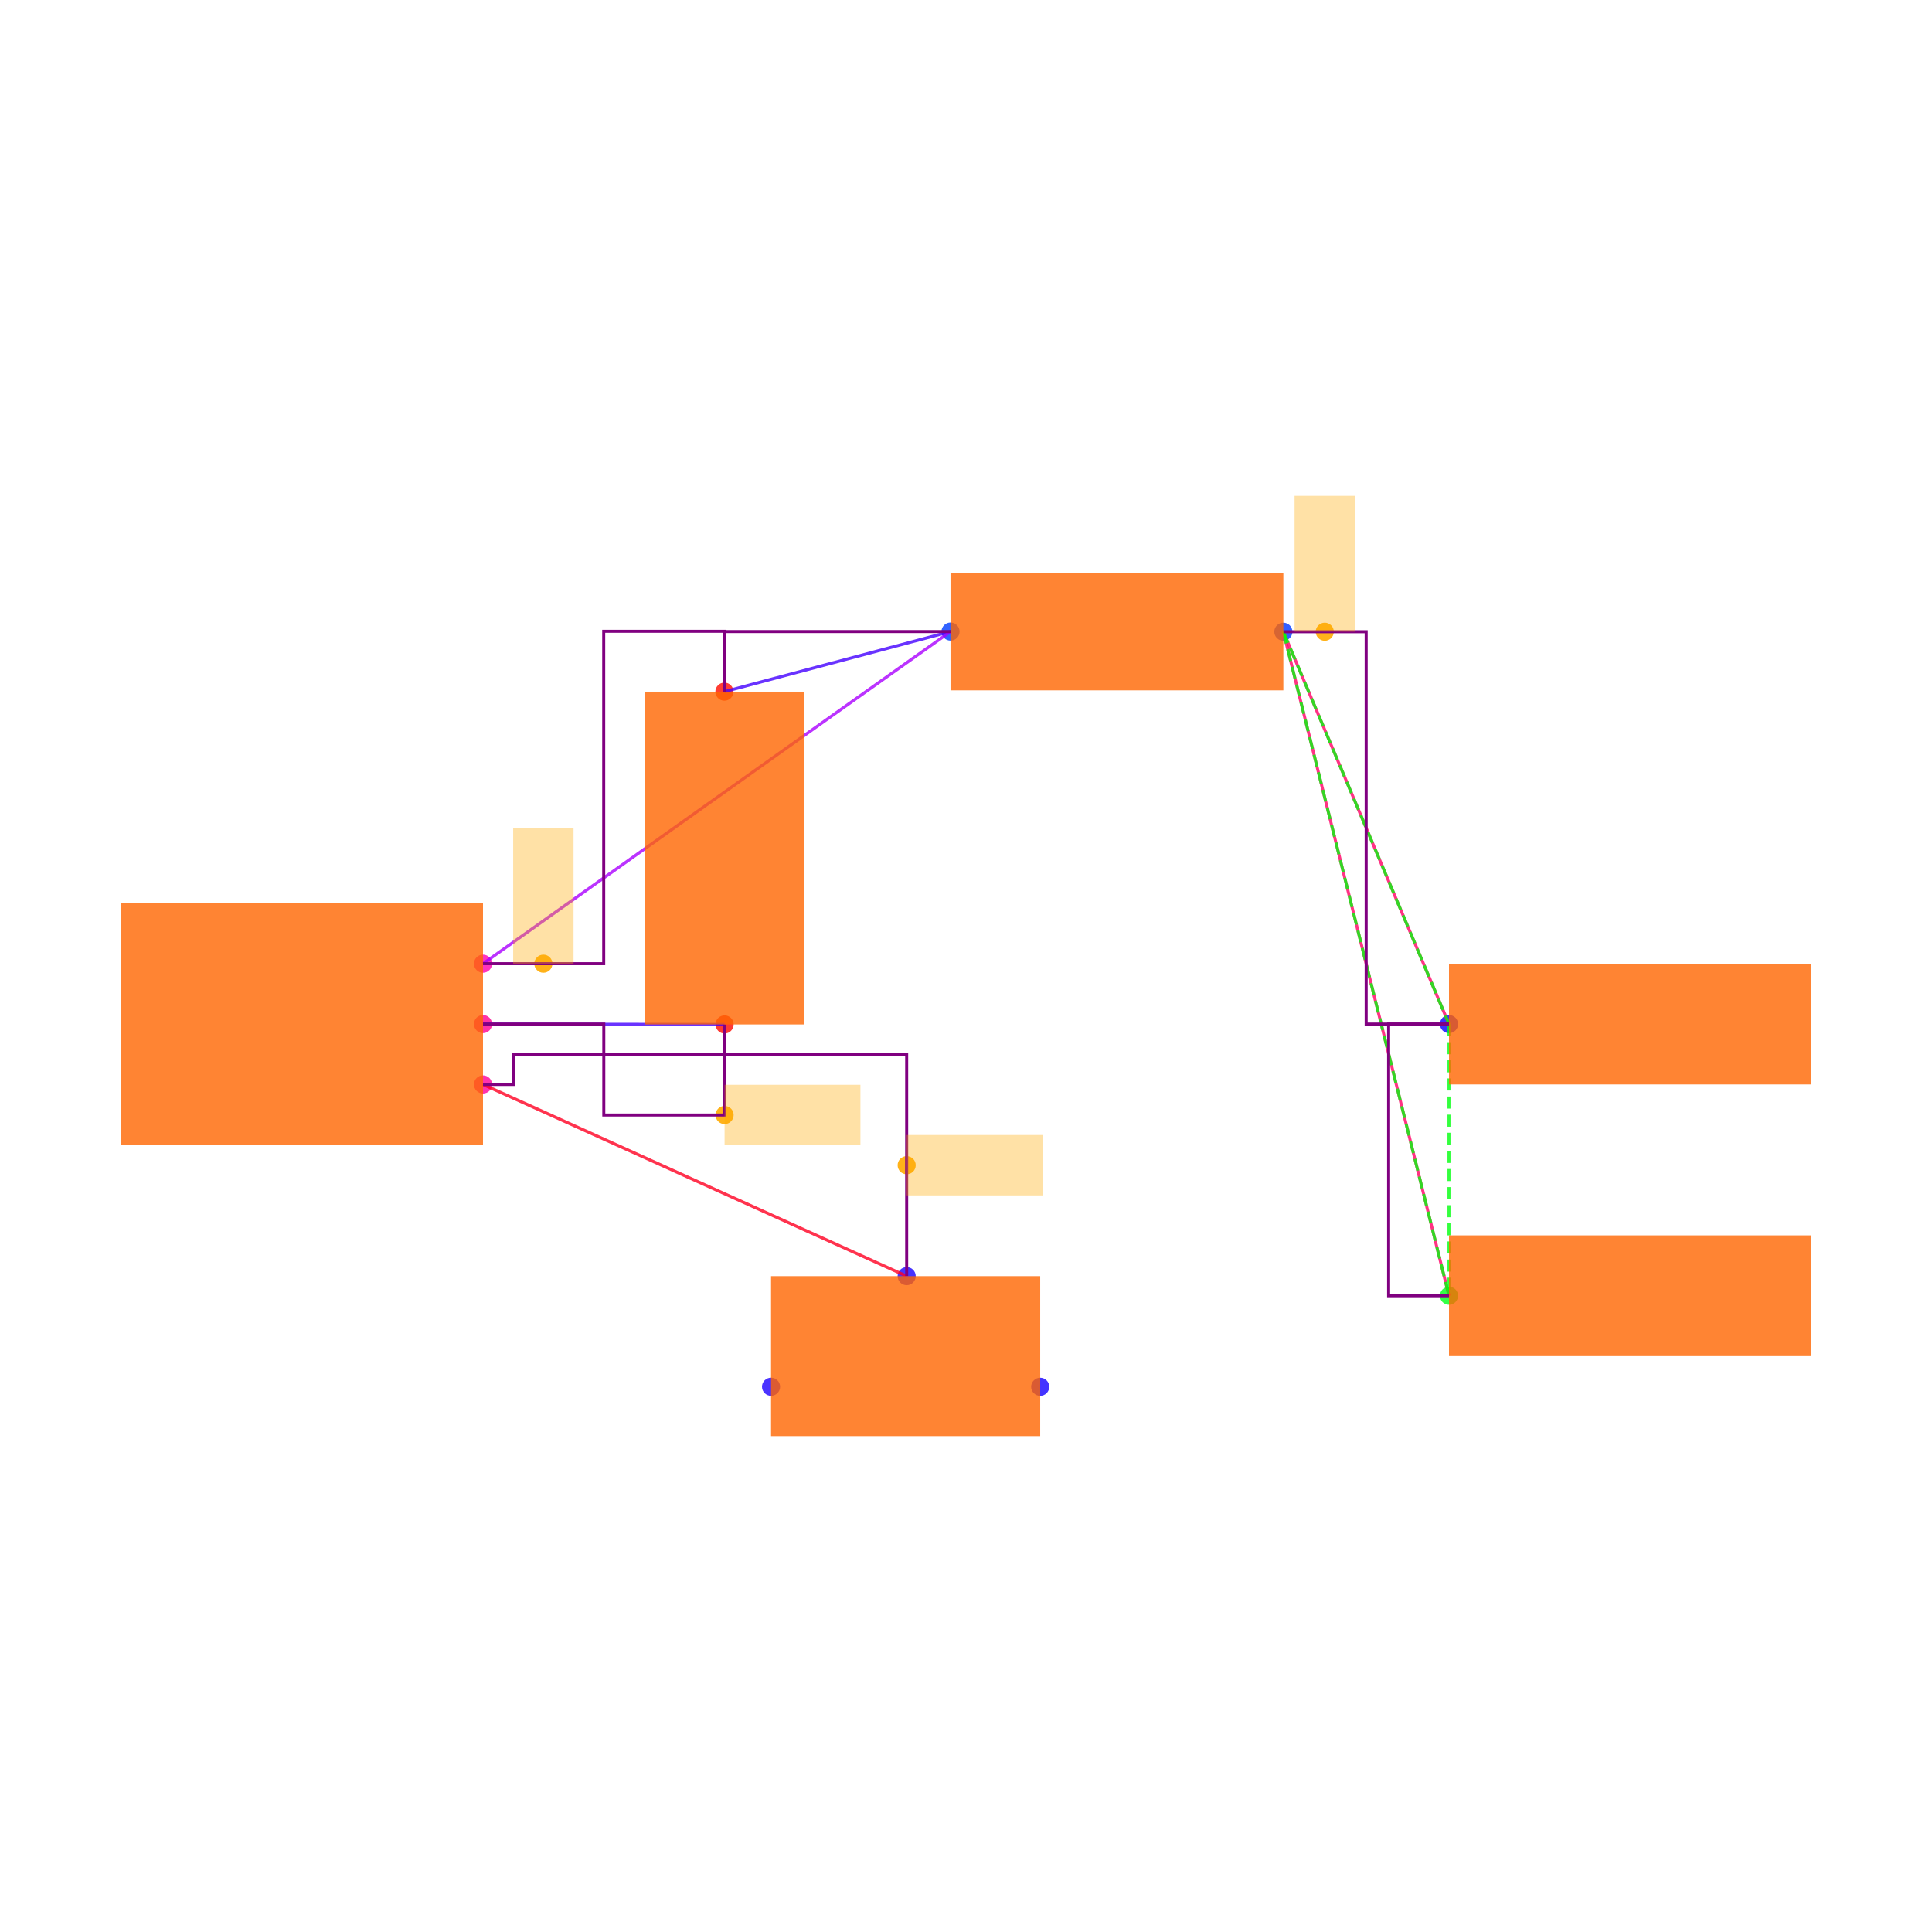
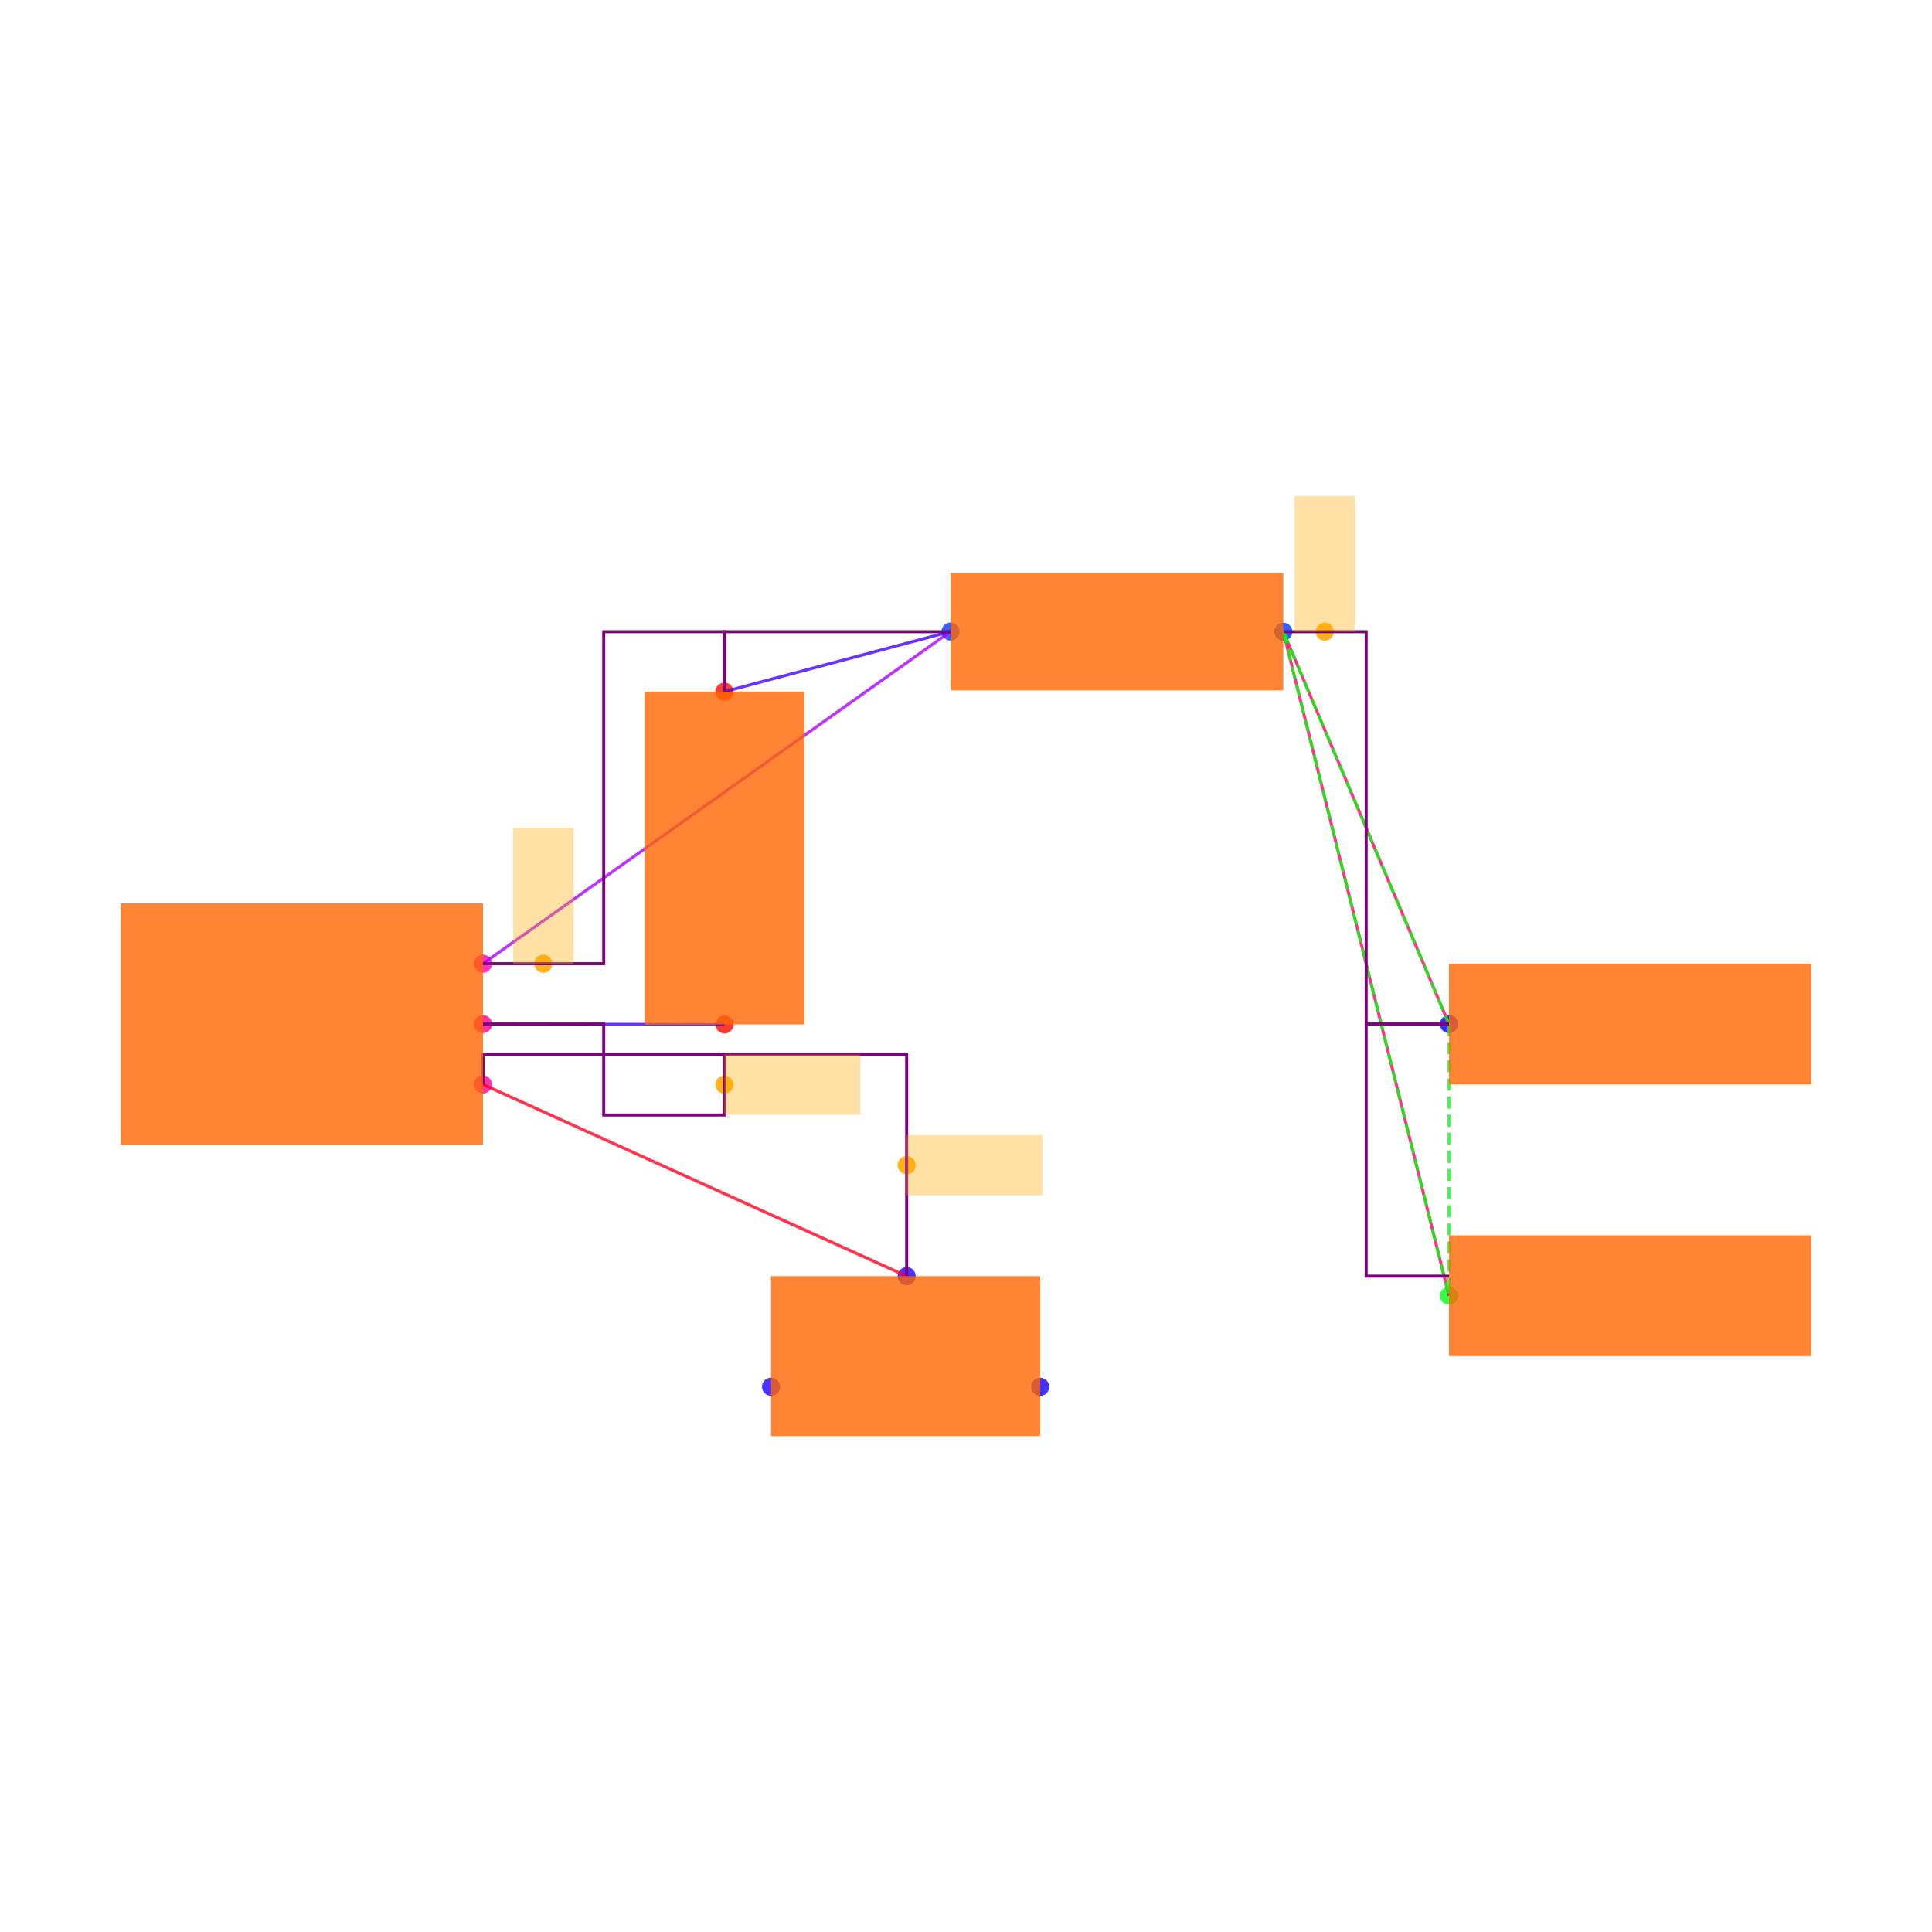
<svg xmlns="http://www.w3.org/2000/svg" width="640" height="640" viewBox="0 0 640 640">
  <rect width="100%" height="100%" fill="white" />
  <g>
    <circle data-type="point" data-label="U1.6 x+" data-x="0.6000000000000001" data-y="-0.2" cx="160" cy="359.238" r="3" fill="hsl(324, 100%, 50%, 0.8)" />
  </g>
  <g>
    <circle data-type="point" data-label="U1.8 x+" data-x="0.6000000000000001" data-y="0" cx="160" cy="339.238" r="3" fill="hsl(326, 100%, 50%, 0.8)" />
  </g>
  <g>
    <circle data-type="point" data-label="U1.1 x+" data-x="0.6000000000000001" data-y="0.2" cx="160" cy="319.238" r="3" fill="hsl(319, 100%, 50%, 0.8)" />
  </g>
  <g>
    <circle data-type="point" data-label="C2.1 y-" data-x="1.4002733499999995" data-y="-0.0012093000000001908" cx="240.027" cy="339.359" r="3" fill="hsl(2, 100%, 50%, 0.8)" />
  </g>
  <g>
    <circle data-type="point" data-label="C2.2 y+" data-x="1.3997266500000003" data-y="1.1012093000000003" cx="239.973" cy="229.117" r="3" fill="hsl(3, 100%, 50%, 0.8)" />
  </g>
  <g>
    <circle data-type="point" data-label="R1.1 x-" data-x="2.1487092999999997" data-y="1.3002732499999994" cx="314.871" cy="209.211" r="3" fill="hsl(226, 100%, 50%, 0.8)" />
  </g>
  <g>
    <circle data-type="point" data-label="R1.2 x+" data-x="3.2512907000000006" data-y="1.2997267500000007" cx="425.129" cy="209.265" r="3" fill="hsl(227, 100%, 50%, 0.8)" />
  </g>
  <g>
    <circle data-type="point" data-label="JP5.1 x-" data-x="3.8000000000000003" data-y="0" cx="480" cy="339.238" r="3" fill="hsl(242, 100%, 50%, 0.8)" />
  </g>
  <g>
    <circle data-type="point" data-label="JP9.1 x-" data-x="3.8000000000000003" data-y="-0.9" cx="480" cy="429.238" r="3" fill="hsl(126, 100%, 50%, 0.8)" />
  </g>
  <g>
    <circle data-type="point" data-label="JP8.1 x+" data-x="2.4458007999999998" data-y="-1.2015872704999997" cx="344.58" cy="459.397" r="3" fill="hsl(245, 100%, 50%, 0.8)" />
  </g>
  <g>
    <circle data-type="point" data-label="JP8.2 y+" data-x="2.0034928" data-y="-0.8350319000000007" cx="300.349" cy="422.741" r="3" fill="hsl(246, 100%, 50%, 0.8)" />
  </g>
  <g>
    <circle data-type="point" data-label="JP8.3 x-" data-x="1.5541992" data-y="-1.2014628704999997" cx="255.42" cy="459.384" r="3" fill="hsl(247, 100%, 50%, 0.8)" />
  </g>
  <g>
    <circle data-type="point" data-label="anchorPoint orientation: x+" data-x="2.0034928" data-y="-0.46751595000000035" cx="300.349" cy="385.99" r="3" fill="hsl(40, 100%, 50%, 0.9)" />
  </g>
  <g>
-     <circle data-type="point" data-label="anchorPoint orientation: x+" data-x="1.4002733499999995" data-y="-0.30120930000000024" cx="240.027" cy="369.359" r="3" fill="hsl(40, 100%, 50%, 0.9)" />
+     <circle data-type="point" data-label="anchorPoint orientation: x+" data-x="1.3997266500000003" data-y="-0.2006046500000001" cx="239.973" cy="359.298" r="3" fill="hsl(40, 100%, 50%, 0.9)" />
  </g>
  <g>
    <circle data-type="point" data-label="anchorPoint orientation: y+" data-x="0.7999316625000001" data-y="0.2" cx="179.993" cy="319.238" r="3" fill="hsl(40, 100%, 50%, 0.9)" />
  </g>
  <g>
    <circle data-type="point" data-label="anchorPoint orientation: y+" data-x="3.3884680250000008" data-y="1.2997267500000007" cx="438.847" cy="209.265" r="3" fill="hsl(40, 100%, 50%, 0.9)" />
  </g>
  <g>
    <polyline data-points="1.4002733499999995,-0.0012093000000001908 0.6000000000000001,0" data-type="line" data-label="" points="240.027,339.359 160,339.238" fill="none" stroke="hsl(256, 100%, 50%, 0.8)" stroke-width="1" />
  </g>
  <g>
    <polyline data-points="1.3997266500000003,1.1012093000000003 2.1487092999999997,1.3002732499999994" data-type="line" data-label="" points="239.973,229.117 314.871,209.211" fill="none" stroke="hsl(256, 100%, 50%, 0.8)" stroke-width="1" />
  </g>
  <g>
    <polyline data-points="2.1487092999999997,1.3002732499999994 0.6000000000000001,0.2" data-type="line" data-label="" points="314.871,209.211 160,319.238" fill="none" stroke="hsl(280, 100%, 50%, 0.8)" stroke-width="1" />
  </g>
  <g>
    <polyline data-points="3.8000000000000003,0 3.2512907000000006,1.2997267500000007" data-type="line" data-label="" points="480,339.238 425.129,209.265" fill="none" stroke="hsl(336, 100%, 50%, 0.8)" stroke-width="1" />
  </g>
  <g>
    <polyline data-points="3.8000000000000003,-0.9 3.2512907000000006,1.2997267500000007" data-type="line" data-label="" points="480,429.238 425.129,209.265" fill="none" stroke="hsl(336, 100%, 50%, 0.8)" stroke-width="1" />
  </g>
  <g>
    <polyline data-points="2.0034928,-0.8350319000000007 0.6000000000000001,-0.2" data-type="line" data-label="" points="300.349,422.741 160,359.238" fill="none" stroke="hsl(352, 100%, 50%, 0.8)" stroke-width="1" />
  </g>
  <g>
    <polyline data-points="3.2512907000000006,1.2997267500000007 3.8000000000000003,0" data-type="line" data-label="" points="425.129,209.265 480,339.238" fill="none" stroke="hsl(123, 100%, 50%, 0.8)" stroke-width="1" stroke-dasharray="4 2" />
  </g>
  <g>
    <polyline data-points="3.2512907000000006,1.2997267500000007 3.8000000000000003,-0.9" data-type="line" data-label="" points="425.129,209.265 480,429.238" fill="none" stroke="hsl(123, 100%, 50%, 0.8)" stroke-width="1" stroke-dasharray="4 2" />
  </g>
  <g>
    <polyline data-points="3.8000000000000003,0 3.8000000000000003,-0.9" data-type="line" data-label="" points="480,339.238 480,429.238" fill="none" stroke="hsl(123, 100%, 50%, 0.8)" stroke-width="1" stroke-dasharray="4 2" />
  </g>
  <g>
-     <polyline data-points="1.4002733499999995,-0.0012093000000001908 1.4002733499999995,-0.30120930000000024 1.0001366749999998,-0.30120930000000024 1.0001366749999998,0 0.6000000000000001,0" data-type="line" data-label="" points="240.027,339.359 240.027,369.359 200.014,369.359 200.014,339.238 160,339.238" fill="none" stroke="purple" stroke-width="1" />
+     <polyline data-points="1.3997266500000003,-0.1 1.3997266500000003,-0.30120930000000024 0.9998633250000002,-0.30120930000000024 0.9998633250000002,0 0.6000000000000001,0" data-type="line" data-label="" points="239.973,349.238 239.973,369.359 199.986,369.359 199.986,339.238 160,339.238" fill="none" stroke="purple" stroke-width="1" />
  </g>
  <g>
-     <polyline data-points="2.1487092999999997,1.3002732499999994 1.3997266500000003,1.3002732499999994 1.3997266500000003,1.1012093000000003" data-type="line" data-label="" points="314.871,209.211 239.973,209.211 239.973,229.117" fill="none" stroke="purple" stroke-width="1" />
+     <polyline data-points="2.1487092999999997,1.2997267500000007 1.3997266500000003,1.2997267500000007 1.3997266500000003,1.1012093000000003" data-type="line" data-label="" points="314.871,209.265 239.973,209.265 239.973,229.117" fill="none" stroke="purple" stroke-width="1" />
  </g>
  <g>
-     <polyline data-points="0.6000000000000001,0.2 0.9998633250000002,0.2 0.9998633250000002,1.3012093000000002 1.3997266500000003,1.3012093000000002 1.3997266500000003,1.1012093000000003" data-type="line" data-label="" points="160,319.238 199.986,319.238 199.986,209.117 239.973,209.117 239.973,229.117" fill="none" stroke="purple" stroke-width="1" />
+     <polyline data-points="0.6000000000000001,0.2 0.9998633250000002,0.2 0.9998633250000002,1.2997267500000007 1.3997266500000003,1.2997267500000007 1.3997266500000003,1.1012093000000003" data-type="line" data-label="" points="160,319.238 199.986,319.238 199.986,209.265 239.973,209.265 239.973,229.117" fill="none" stroke="purple" stroke-width="1" />
  </g>
  <g>
-     <polyline data-points="3.8000000000000003,-0.9 3.6000000000000005,-0.9 3.6000000000000005,0 3.8000000000000003,0" data-type="line" data-label="" points="480,429.238 460,429.238 460,339.238 480,339.238" fill="none" stroke="purple" stroke-width="1" />
+     <polyline data-points="3.8000000000000003,-0.8350319000000007 3.5256453500000005,-0.8350319000000007 3.5256453500000005,0 3.8000000000000003,0" data-type="line" data-label="" points="480,422.741 452.565,422.741 452.565,339.238 480,339.238" fill="none" stroke="purple" stroke-width="1" />
  </g>
  <g>
    <polyline data-points="3.2512907000000006,1.2997267500000007 3.5256453500000005,1.2997267500000007 3.5256453500000005,0 3.8000000000000003,0" data-type="line" data-label="" points="425.129,209.265 452.565,209.265 452.565,339.238 480,339.238" fill="none" stroke="purple" stroke-width="1" />
  </g>
  <g>
-     <polyline data-points="2.0034928,-0.8350319000000007 2.0034928,-0.1 0.7000000000000001,-0.1 0.7000000000000001,-0.2 0.6000000000000001,-0.2" data-type="line" data-label="" points="300.349,422.741 300.349,349.238 170,349.238 170,359.238 160,359.238" fill="none" stroke="purple" stroke-width="1" />
+     <polyline data-points="2.0034928,-0.8350319000000007 2.0034928,-0.1 0.6000000000000001,-0.1 0.6000000000000001,-0.2 0.6000000000000001,-0.2" data-type="line" data-label="" points="300.349,422.741 300.349,349.238 160,349.238 160,359.238 160,359.238" fill="none" stroke="purple" stroke-width="1" />
  </g>
  <g>
    <rect data-type="rect" data-label="schematic_component_0" data-x="0" data-y="0" x="40" y="299.238" width="120" height="80" fill="hsl(24, 100%, 50%, 0.8)" stroke="black" stroke-width="0.01" />
  </g>
  <g>
    <rect data-type="rect" data-label="schematic_component_1" data-x="1.4" data-y="0.55" x="213.542" y="229.117" width="52.917" height="110.242" fill="hsl(24, 100%, 50%, 0.8)" stroke="black" stroke-width="0.01" />
  </g>
  <g>
    <rect data-type="rect" data-label="schematic_component_2" data-x="2.7" data-y="1.3" x="314.871" y="189.792" width="110.258" height="38.891" fill="hsl(24, 100%, 50%, 0.8)" stroke="black" stroke-width="0.01" />
  </g>
  <g>
    <rect data-type="rect" data-label="schematic_component_3" data-x="4.4" data-y="0" x="480" y="319.238" width="120" height="40" fill="hsl(24, 100%, 50%, 0.8)" stroke="black" stroke-width="0.01" />
  </g>
  <g>
    <rect data-type="rect" data-label="schematic_component_4" data-x="4.4" data-y="-0.9" x="480" y="409.238" width="120" height="40" fill="hsl(24, 100%, 50%, 0.8)" stroke="black" stroke-width="0.01" />
  </g>
  <g>
    <rect data-type="rect" data-label="schematic_component_5" data-x="2" data-y="-1.1" x="255.42" y="422.741" width="89.16" height="52.994" fill="hsl(24, 100%, 50%, 0.8)" stroke="black" stroke-width="0.01" />
  </g>
  <g>
    <rect data-type="rect" data-label="netId: solderjumper.JP8 &gt; port.pin2 to .U1 &gt; .pin6 globalConnNetId: connectivity_net3" data-x="2.2284928" data-y="-0.46751595000000035" x="300.349" y="375.99" width="45" height="20" fill="hsl(40, 100%, 50%, 0.35)" stroke="black" stroke-width="0.01" />
  </g>
  <g>
-     <rect data-type="rect" data-label="netId: capacitor.C2 &gt; port.pin1 to .U1 &gt; .pin8 globalConnNetId: connectivity_net0" data-x="1.6252733499999996" data-y="-0.30120930000000024" x="240.027" y="359.359" width="45" height="20" fill="hsl(40, 100%, 50%, 0.35)" stroke="black" stroke-width="0.01" />
+     <rect data-type="rect" data-label="netId: capacitor.C2 &gt; port.pin1 to .U1 &gt; .pin8 globalConnNetId: connectivity_net0" data-x="1.6247266500000004" data-y="-0.2006046500000001" x="239.973" y="349.298" width="45" height="20" fill="hsl(40, 100%, 50%, 0.35)" stroke="black" stroke-width="0.01" />
  </g>
  <g>
    <rect data-type="rect" data-label="netId: resistor.R1 &gt; port.pin1 to .U1 &gt; .pin1 globalConnNetId: connectivity_net1" data-x="0.7999316625000001" data-y="0.42500000000000004" x="169.993" y="274.238" width="20" height="45" fill="hsl(40, 100%, 50%, 0.35)" stroke="black" stroke-width="0.01" />
  </g>
  <g>
    <rect data-type="rect" data-label="netId: PAD globalConnNetId: connectivity_net2" data-x="3.3884680250000008" data-y="1.5247267500000008" x="428.847" y="164.265" width="20" height="45" fill="hsl(40, 100%, 50%, 0.35)" stroke="black" stroke-width="0.01" />
  </g>
  <g id="crosshair" style="display: none">
    <line id="crosshair-h" y1="0" y2="640" stroke="#666" stroke-width="0.5" />
    <line id="crosshair-v" x1="0" x2="640" stroke="#666" stroke-width="0.5" />
    <text id="coordinates" font-family="monospace" font-size="12" fill="#666" />
  </g>
</svg>
